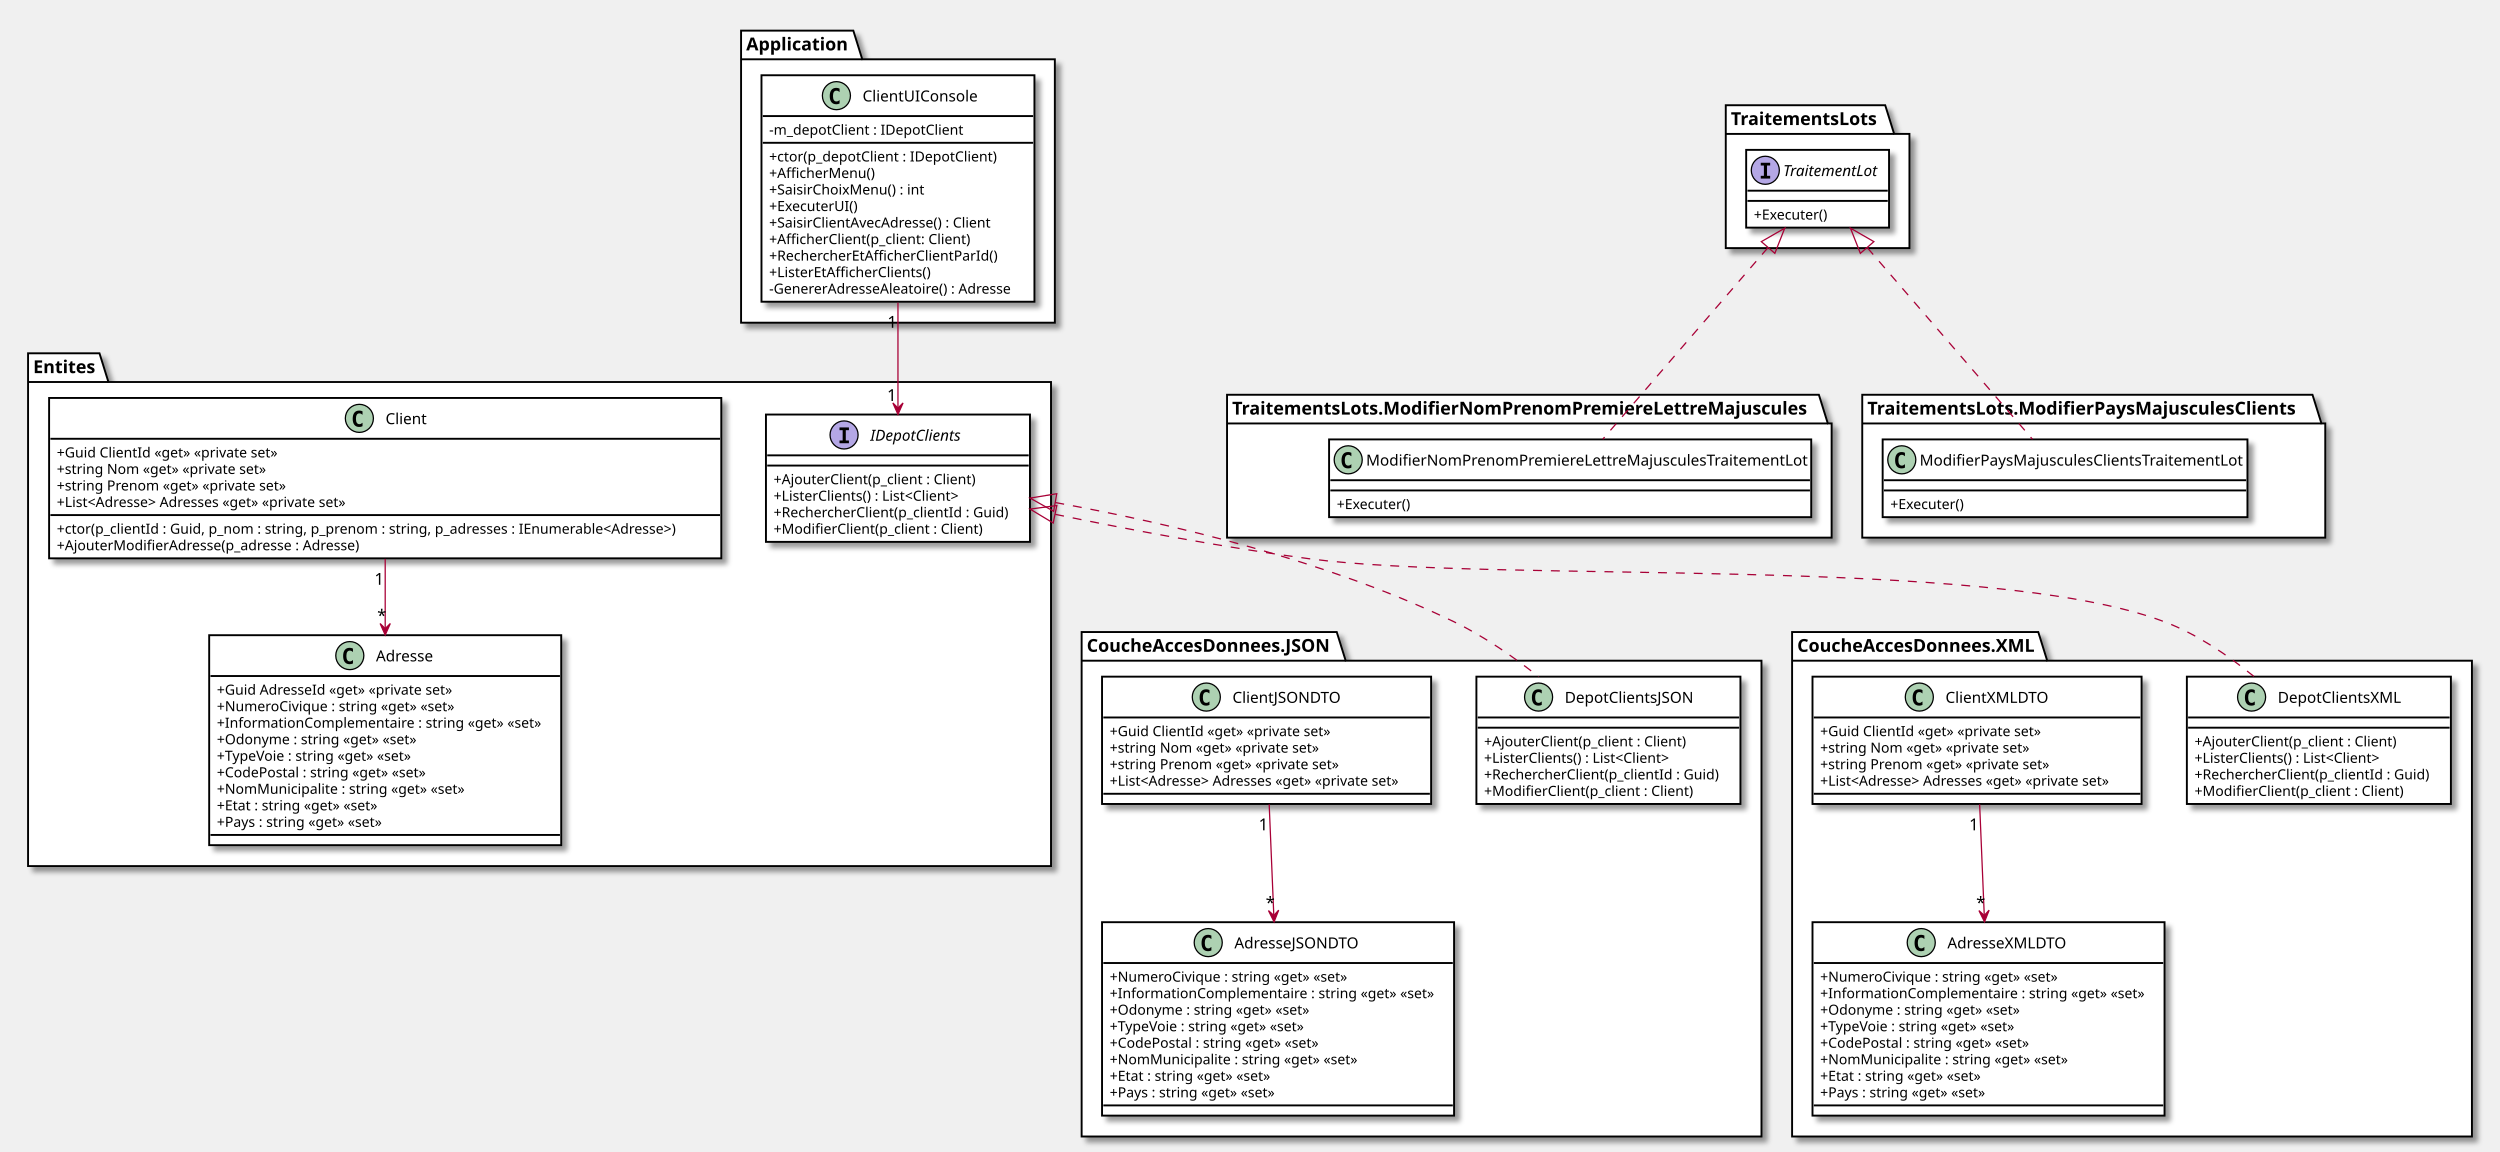
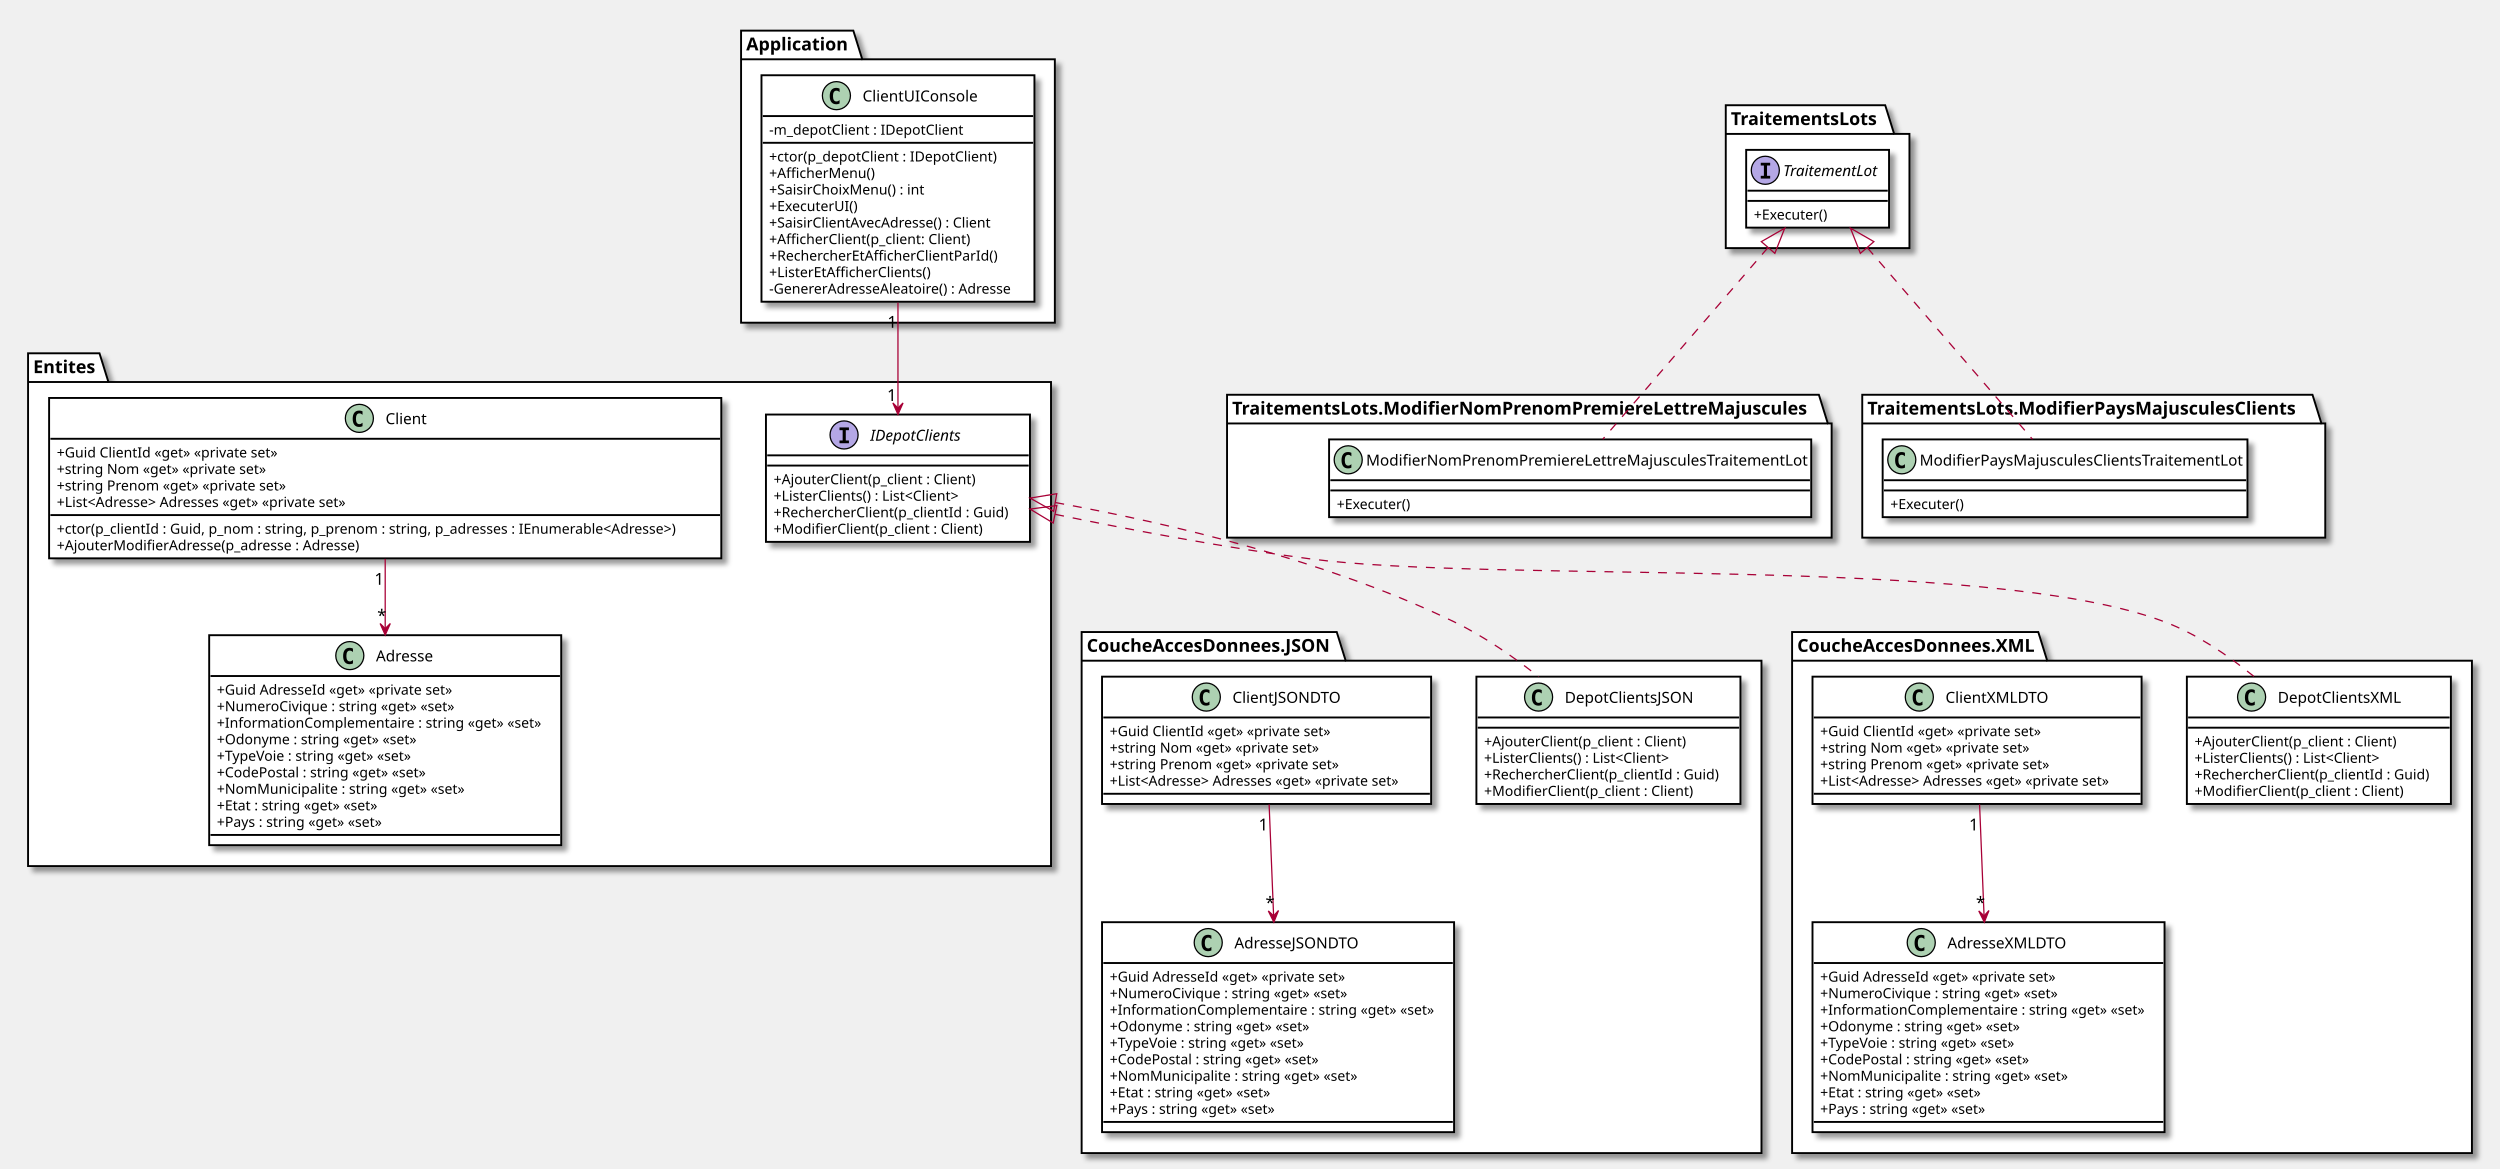
- <svg xmlns="http://www.w3.org/2000/svg" contentScriptType="application/ecmascript" contentStyleType="text/css" height="903px" preserveAspectRatio="none" style="width:1960px;height:903px;" version="1.1" viewBox="0 0 1960 903" width="1960px" zoomAndPan="magnify">
+ <svg xmlns="http://www.w3.org/2000/svg" contentScriptType="application/ecmascript" contentStyleType="text/css" height="916px" preserveAspectRatio="none" style="width:1960px;height:916px;" version="1.1" viewBox="0 0 1960 916" width="1960px" zoomAndPan="magnify">
  <defs>
-     <filter height="300%" id="f1fweqsatpboae" width="300%" x="-1" y="-1">
+     <filter height="300%" id="f1nkc0ikfvdtiu" width="300%" x="-1" y="-1">
      <feGaussianBlur result="blurOut" stdDeviation="2.0" />
      <feColorMatrix in="blurOut" result="blurOut2" type="matrix" values="0 0 0 0 0 0 0 0 0 0 0 0 0 0 0 0 0 0 .4 0" />
      <feOffset dx="4.0" dy="4.0" in="blurOut2" result="blurOut3" />
      <feBlend in="SourceGraphic" in2="blurOut3" mode="normal" />
    </filter>
  </defs>
  <g>
-     <polygon fill="#FFFFFF" filter="url(#f1fweqsatpboae)" points="22,277,78,277,85,299.488,824,299.488,824,679,22,679,22,277" style="stroke: #000000; stroke-width: 1.5;" />
+     <polygon fill="#FFFFFF" filter="url(#f1nkc0ikfvdtiu)" points="22,277,78,277,85,299.488,824,299.488,824,679,22,679,22,277" style="stroke: #000000; stroke-width: 1.5;" />
    <line style="stroke: #000000; stroke-width: 1.5;" x1="22" x2="85" y1="299.488" y2="299.488" />
    <text fill="#000000" font-family="sans-serif" font-size="14" font-weight="bold" lengthAdjust="spacingAndGlyphs" textLength="50" x="26" y="292.535">Entites</text>
-     <polygon fill="#FFFFFF" filter="url(#f1fweqsatpboae)" points="848,495.5,1048,495.5,1055,517.988,1381,517.988,1381,891,848,891,848,495.5" style="stroke: #000000; stroke-width: 1.5;" />
+     <polygon fill="#FFFFFF" filter="url(#f1nkc0ikfvdtiu)" points="848,495.5,1048,495.5,1055,517.988,1381,517.988,1381,904,848,904,848,495.5" style="stroke: #000000; stroke-width: 1.5;" />
    <line style="stroke: #000000; stroke-width: 1.5;" x1="848" x2="1055" y1="517.988" y2="517.988" />
    <text fill="#000000" font-family="sans-serif" font-size="14" font-weight="bold" lengthAdjust="spacingAndGlyphs" textLength="194" x="852" y="511.035">CoucheAccesDonnees.JSON</text>
-     <polygon fill="#FFFFFF" filter="url(#f1fweqsatpboae)" points="1405,495.5,1598,495.5,1605,517.988,1938,517.988,1938,891,1405,891,1405,495.5" style="stroke: #000000; stroke-width: 1.5;" />
+     <polygon fill="#FFFFFF" filter="url(#f1nkc0ikfvdtiu)" points="1405,495.5,1598,495.5,1605,517.988,1938,517.988,1938,904,1405,904,1405,495.5" style="stroke: #000000; stroke-width: 1.5;" />
    <line style="stroke: #000000; stroke-width: 1.5;" x1="1405" x2="1605" y1="517.988" y2="517.988" />
    <text fill="#000000" font-family="sans-serif" font-size="14" font-weight="bold" lengthAdjust="spacingAndGlyphs" textLength="187" x="1409" y="511.035">CoucheAccesDonnees.XML</text>
-     <polygon fill="#FFFFFF" filter="url(#f1fweqsatpboae)" points="581,24,669,24,676,46.488,827,46.488,827,253,581,253,581,24" style="stroke: #000000; stroke-width: 1.5;" />
+     <polygon fill="#FFFFFF" filter="url(#f1nkc0ikfvdtiu)" points="581,24,669,24,676,46.488,827,46.488,827,253,581,253,581,24" style="stroke: #000000; stroke-width: 1.5;" />
    <line style="stroke: #000000; stroke-width: 1.5;" x1="581" x2="676" y1="46.488" y2="46.488" />
    <text fill="#000000" font-family="sans-serif" font-size="14" font-weight="bold" lengthAdjust="spacingAndGlyphs" textLength="82" x="585" y="39.535">Application</text>
-     <polygon fill="#FFFFFF" filter="url(#f1fweqsatpboae)" points="1353,82.5,1478,82.5,1485,104.988,1497,104.988,1497,194.5,1353,194.5,1353,82.5" style="stroke: #000000; stroke-width: 1.5;" />
+     <polygon fill="#FFFFFF" filter="url(#f1nkc0ikfvdtiu)" points="1353,82.5,1478,82.5,1485,104.988,1497,104.988,1497,194.5,1353,194.5,1353,82.5" style="stroke: #000000; stroke-width: 1.5;" />
    <line style="stroke: #000000; stroke-width: 1.5;" x1="1353" x2="1485" y1="104.988" y2="104.988" />
    <text fill="#000000" font-family="sans-serif" font-size="14" font-weight="bold" lengthAdjust="spacingAndGlyphs" textLength="119" x="1357" y="98.035">TraitementsLots</text>
-     <polygon fill="#FFFFFF" filter="url(#f1fweqsatpboae)" points="962,309.5,1426,309.5,1433,331.988,1436,331.988,1436,421.5,962,421.5,962,309.5" style="stroke: #000000; stroke-width: 1.5;" />
+     <polygon fill="#FFFFFF" filter="url(#f1nkc0ikfvdtiu)" points="962,309.5,1426,309.5,1433,331.988,1436,331.988,1436,421.5,962,421.5,962,309.5" style="stroke: #000000; stroke-width: 1.5;" />
    <line style="stroke: #000000; stroke-width: 1.5;" x1="962" x2="1433" y1="331.988" y2="331.988" />
    <text fill="#000000" font-family="sans-serif" font-size="14" font-weight="bold" lengthAdjust="spacingAndGlyphs" textLength="458" x="966" y="325.035">TraitementsLots.ModifierNomPrenomPremiereLettreMajuscules</text>
-     <polygon fill="#FFFFFF" filter="url(#f1fweqsatpboae)" points="1460,309.5,1813,309.5,1820,331.988,1823,331.988,1823,421.5,1460,421.5,1460,309.5" style="stroke: #000000; stroke-width: 1.5;" />
+     <polygon fill="#FFFFFF" filter="url(#f1nkc0ikfvdtiu)" points="1460,309.5,1813,309.5,1820,331.988,1823,331.988,1823,421.5,1460,421.5,1460,309.5" style="stroke: #000000; stroke-width: 1.5;" />
    <line style="stroke: #000000; stroke-width: 1.5;" x1="1460" x2="1820" y1="331.988" y2="331.988" />
    <text fill="#000000" font-family="sans-serif" font-size="14" font-weight="bold" lengthAdjust="spacingAndGlyphs" textLength="347" x="1464" y="325.035">TraitementsLots.ModifierPaysMajusculesClients</text>
-     <rect fill="#FFFFFF" filter="url(#f1fweqsatpboae)" height="125.731" id="Client" style="stroke: #000000; stroke-width: 1.5;" width="527" x="38.5" y="312" />
+     <rect fill="#FFFFFF" filter="url(#f1nkc0ikfvdtiu)" height="125.731" id="Client" style="stroke: #000000; stroke-width: 1.5;" width="527" x="38.5" y="312" />
    <ellipse cx="281.75" cy="328" fill="#ADD1B2" rx="11" ry="11" style="stroke: #000000; stroke-width: 1.0;" />
    <path d="M284.223,334.143 Q283.642,334.442 283.003,334.591 Q282.364,334.741 281.658,334.741 Q279.151,334.741 277.832,333.089 Q276.512,331.437 276.512,328.316 Q276.512,325.187 277.832,323.535 Q279.151,321.883 281.658,321.883 Q282.364,321.883 283.011,322.032 Q283.659,322.182 284.223,322.481 L284.223,325.203 Q283.592,324.622 282.999,324.352 Q282.405,324.082 281.774,324.082 Q280.43,324.082 279.745,325.149 Q279.06,326.216 279.06,328.316 Q279.06,330.408 279.745,331.474 Q280.43,332.541 281.774,332.541 Q282.405,332.541 282.999,332.271 Q283.592,332.002 284.223,331.42 Z " />
    <text fill="#000000" font-family="sans-serif" font-size="12" lengthAdjust="spacingAndGlyphs" textLength="32" x="302.25" y="332.535">Client</text>
    <line style="stroke: #000000; stroke-width: 1.5;" x1="39.5" x2="564.5" y1="344" y2="344" />
    <text fill="#000000" font-family="sans-serif" font-size="11" lengthAdjust="spacingAndGlyphs" textLength="181" x="44.5" y="358.635">+Guid ClientId «get» «private set»</text>
    <text fill="#000000" font-family="sans-serif" font-size="11" lengthAdjust="spacingAndGlyphs" textLength="172" x="44.5" y="371.59">+string Nom «get» «private set»</text>
    <text fill="#000000" font-family="sans-serif" font-size="11" lengthAdjust="spacingAndGlyphs" textLength="188" x="44.5" y="384.545">+string Prenom «get» «private set»</text>
    <text fill="#000000" font-family="sans-serif" font-size="11" lengthAdjust="spacingAndGlyphs" textLength="246" x="44.5" y="397.5">+List&lt;Adresse&gt; Adresses «get» «private set»</text>
    <line style="stroke: #000000; stroke-width: 1.5;" x1="39.5" x2="564.5" y1="403.82" y2="403.82" />
    <text fill="#000000" font-family="sans-serif" font-size="11" lengthAdjust="spacingAndGlyphs" textLength="515" x="44.5" y="418.455">+ctor(p_clientId : Guid, p_nom : string, p_prenom : string, p_adresses : IEnumerable&lt;Adresse&gt;)</text>
    <text fill="#000000" font-family="sans-serif" font-size="11" lengthAdjust="spacingAndGlyphs" textLength="253" x="44.5" y="431.41">+AjouterModifierAdresse(p_adresse : Adresse)</text>
-     <rect fill="#FFFFFF" filter="url(#f1fweqsatpboae)" height="164.596" id="Adresse" style="stroke: #000000; stroke-width: 1.5;" width="276" x="164" y="498" />
+     <rect fill="#FFFFFF" filter="url(#f1nkc0ikfvdtiu)" height="164.596" id="Adresse" style="stroke: #000000; stroke-width: 1.5;" width="276" x="164" y="498" />
    <ellipse cx="274.25" cy="514" fill="#ADD1B2" rx="11" ry="11" style="stroke: #000000; stroke-width: 1.0;" />
    <path d="M276.723,520.143 Q276.142,520.442 275.503,520.591 Q274.864,520.741 274.158,520.741 Q271.651,520.741 270.332,519.089 Q269.012,517.437 269.012,514.316 Q269.012,511.187 270.332,509.535 Q271.651,507.883 274.158,507.883 Q274.864,507.883 275.511,508.032 Q276.159,508.182 276.723,508.481 L276.723,511.203 Q276.092,510.622 275.499,510.352 Q274.905,510.082 274.274,510.082 Q272.93,510.082 272.245,511.149 Q271.56,512.216 271.56,514.316 Q271.56,516.408 272.245,517.474 Q272.93,518.541 274.274,518.541 Q274.905,518.541 275.499,518.271 Q276.092,518.001 276.723,517.42 Z " />
    <text fill="#000000" font-family="sans-serif" font-size="12" lengthAdjust="spacingAndGlyphs" textLength="47" x="294.75" y="518.535">Adresse</text>
    <line style="stroke: #000000; stroke-width: 1.5;" x1="165" x2="439" y1="530" y2="530" />
    <text fill="#000000" font-family="sans-serif" font-size="11" lengthAdjust="spacingAndGlyphs" textLength="194" x="170" y="544.635">+Guid AdresseId «get» «private set»</text>
    <text fill="#000000" font-family="sans-serif" font-size="11" lengthAdjust="spacingAndGlyphs" textLength="196" x="170" y="557.59">+NumeroCivique : string «get» «set»</text>
    <text fill="#000000" font-family="sans-serif" font-size="11" lengthAdjust="spacingAndGlyphs" textLength="264" x="170" y="570.545">+InformationComplementaire : string «get» «set»</text>
    <text fill="#000000" font-family="sans-serif" font-size="11" lengthAdjust="spacingAndGlyphs" textLength="165" x="170" y="583.5">+Odonyme : string «get» «set»</text>
    <text fill="#000000" font-family="sans-serif" font-size="11" lengthAdjust="spacingAndGlyphs" textLength="162" x="170" y="596.455">+TypeVoie : string «get» «set»</text>
    <text fill="#000000" font-family="sans-serif" font-size="11" lengthAdjust="spacingAndGlyphs" textLength="173" x="170" y="609.41">+CodePostal : string «get» «set»</text>
    <text fill="#000000" font-family="sans-serif" font-size="11" lengthAdjust="spacingAndGlyphs" textLength="202" x="170" y="622.365">+NomMunicipalite : string «get» «set»</text>
    <text fill="#000000" font-family="sans-serif" font-size="11" lengthAdjust="spacingAndGlyphs" textLength="133" x="170" y="635.32">+Etat : string «get» «set»</text>
    <text fill="#000000" font-family="sans-serif" font-size="11" lengthAdjust="spacingAndGlyphs" textLength="140" x="170" y="648.275">+Pays : string  «get» «set»</text>
    <line style="stroke: #000000; stroke-width: 1.5;" x1="165" x2="439" y1="654.596" y2="654.596" />
-     <rect fill="#FFFFFF" filter="url(#f1fweqsatpboae)" height="99.82" id="IDepotClients" style="stroke: #000000; stroke-width: 1.5;" width="207" x="600.5" y="325" />
+     <rect fill="#FFFFFF" filter="url(#f1nkc0ikfvdtiu)" height="99.82" id="IDepotClients" style="stroke: #000000; stroke-width: 1.5;" width="207" x="600.5" y="325" />
    <ellipse cx="661.75" cy="341" fill="#B4A7E5" rx="11" ry="11" style="stroke: #000000; stroke-width: 1.0;" />
    <path d="M658.178,337.265 L658.178,335.107 L665.557,335.107 L665.557,337.265 L663.092,337.265 L663.092,345.342 L665.557,345.342 L665.557,347.5 L658.178,347.5 L658.178,345.342 L660.643,345.342 L660.643,337.265 Z " />
    <text fill="#000000" font-family="sans-serif" font-size="12" font-style="italic" lengthAdjust="spacingAndGlyphs" textLength="76" x="682.25" y="345.535">IDepotClients</text>
    <line style="stroke: #000000; stroke-width: 1.5;" x1="601.5" x2="806.5" y1="357" y2="357" />
    <line style="stroke: #000000; stroke-width: 1.5;" x1="601.5" x2="806.5" y1="365" y2="365" />
    <text fill="#000000" font-family="sans-serif" font-size="11" lengthAdjust="spacingAndGlyphs" textLength="170" x="606.5" y="379.635">+AjouterClient(p_client : Client)</text>
    <text fill="#000000" font-family="sans-serif" font-size="11" lengthAdjust="spacingAndGlyphs" textLength="161" x="606.5" y="392.59">+ListerClients() : List&lt;Client&gt;</text>
    <text fill="#000000" font-family="sans-serif" font-size="11" lengthAdjust="spacingAndGlyphs" textLength="195" x="606.5" y="405.545">+RechercherClient(p_clientId : Guid)</text>
    <text fill="#000000" font-family="sans-serif" font-size="11" lengthAdjust="spacingAndGlyphs" textLength="174" x="606.5" y="418.5">+ModifierClient(p_client : Client)</text>
-     <rect fill="#FFFFFF" filter="url(#f1fweqsatpboae)" height="99.82" id="DepotClientsJSON" style="stroke: #000000; stroke-width: 1.5;" width="207" x="1157.5" y="530.5" />
+     <rect fill="#FFFFFF" filter="url(#f1nkc0ikfvdtiu)" height="99.82" id="DepotClientsJSON" style="stroke: #000000; stroke-width: 1.5;" width="207" x="1157.5" y="530.5" />
    <ellipse cx="1206.25" cy="546.5" fill="#ADD1B2" rx="11" ry="11" style="stroke: #000000; stroke-width: 1.0;" />
    <path d="M1208.723,552.643 Q1208.142,552.942 1207.503,553.091 Q1206.864,553.241 1206.158,553.241 Q1203.651,553.241 1202.332,551.589 Q1201.012,549.937 1201.012,546.816 Q1201.012,543.687 1202.332,542.035 Q1203.651,540.383 1206.158,540.383 Q1206.864,540.383 1207.511,540.532 Q1208.159,540.682 1208.723,540.981 L1208.723,543.703 Q1208.092,543.122 1207.499,542.852 Q1206.905,542.582 1206.274,542.582 Q1204.93,542.582 1204.245,543.649 Q1203.56,544.716 1203.56,546.816 Q1203.56,548.908 1204.245,549.974 Q1204.93,551.041 1206.274,551.041 Q1206.905,551.041 1207.499,550.771 Q1208.092,550.501 1208.723,549.92 Z " />
    <text fill="#000000" font-family="sans-serif" font-size="12" lengthAdjust="spacingAndGlyphs" textLength="101" x="1226.75" y="551.035">DepotClientsJSON</text>
    <line style="stroke: #000000; stroke-width: 1.5;" x1="1158.5" x2="1363.5" y1="562.5" y2="562.5" />
    <line style="stroke: #000000; stroke-width: 1.5;" x1="1158.5" x2="1363.5" y1="570.5" y2="570.5" />
    <text fill="#000000" font-family="sans-serif" font-size="11" lengthAdjust="spacingAndGlyphs" textLength="170" x="1163.5" y="585.135">+AjouterClient(p_client : Client)</text>
    <text fill="#000000" font-family="sans-serif" font-size="11" lengthAdjust="spacingAndGlyphs" textLength="161" x="1163.5" y="598.09">+ListerClients() : List&lt;Client&gt;</text>
    <text fill="#000000" font-family="sans-serif" font-size="11" lengthAdjust="spacingAndGlyphs" textLength="195" x="1163.5" y="611.045">+RechercherClient(p_clientId : Guid)</text>
    <text fill="#000000" font-family="sans-serif" font-size="11" lengthAdjust="spacingAndGlyphs" textLength="174" x="1163.5" y="624">+ModifierClient(p_client : Client)</text>
-     <rect fill="#FFFFFF" filter="url(#f1fweqsatpboae)" height="99.82" id="ClientJSONDTO" style="stroke: #000000; stroke-width: 1.5;" width="258" x="864" y="530.5" />
+     <rect fill="#FFFFFF" filter="url(#f1nkc0ikfvdtiu)" height="99.82" id="ClientJSONDTO" style="stroke: #000000; stroke-width: 1.5;" width="258" x="864" y="530.5" />
    <ellipse cx="945.75" cy="546.5" fill="#ADD1B2" rx="11" ry="11" style="stroke: #000000; stroke-width: 1.0;" />
    <path d="M948.223,552.643 Q947.642,552.942 947.003,553.091 Q946.364,553.241 945.658,553.241 Q943.151,553.241 941.832,551.589 Q940.512,549.937 940.512,546.816 Q940.512,543.687 941.832,542.035 Q943.151,540.383 945.658,540.383 Q946.364,540.383 947.011,540.532 Q947.659,540.682 948.223,540.981 L948.223,543.703 Q947.592,543.122 946.999,542.852 Q946.405,542.582 945.774,542.582 Q944.43,542.582 943.745,543.649 Q943.06,544.716 943.06,546.816 Q943.06,548.908 943.745,549.974 Q944.43,551.041 945.774,551.041 Q946.405,551.041 946.999,550.771 Q947.592,550.501 948.223,549.92 Z " />
    <text fill="#000000" font-family="sans-serif" font-size="12" lengthAdjust="spacingAndGlyphs" textLength="86" x="966.25" y="551.035">ClientJSONDTO</text>
    <line style="stroke: #000000; stroke-width: 1.5;" x1="865" x2="1121" y1="562.5" y2="562.5" />
    <text fill="#000000" font-family="sans-serif" font-size="11" lengthAdjust="spacingAndGlyphs" textLength="181" x="870" y="577.135">+Guid ClientId «get» «private set»</text>
    <text fill="#000000" font-family="sans-serif" font-size="11" lengthAdjust="spacingAndGlyphs" textLength="172" x="870" y="590.09">+string Nom «get» «private set»</text>
    <text fill="#000000" font-family="sans-serif" font-size="11" lengthAdjust="spacingAndGlyphs" textLength="188" x="870" y="603.045">+string Prenom «get» «private set»</text>
    <text fill="#000000" font-family="sans-serif" font-size="11" lengthAdjust="spacingAndGlyphs" textLength="246" x="870" y="616">+List&lt;Adresse&gt; Adresses «get» «private set»</text>
    <line style="stroke: #000000; stroke-width: 1.5;" x1="865" x2="1121" y1="622.32" y2="622.32" />
-     <rect fill="#FFFFFF" filter="url(#f1fweqsatpboae)" height="151.641" id="AdresseJSONDTO" style="stroke: #000000; stroke-width: 1.5;" width="276" x="864" y="723" />
+     <rect fill="#FFFFFF" filter="url(#f1nkc0ikfvdtiu)" height="164.596" id="AdresseJSONDTO" style="stroke: #000000; stroke-width: 1.5;" width="276" x="864" y="723" />
    <ellipse cx="947.25" cy="739" fill="#ADD1B2" rx="11" ry="11" style="stroke: #000000; stroke-width: 1.0;" />
    <path d="M949.723,745.143 Q949.142,745.442 948.503,745.591 Q947.864,745.741 947.158,745.741 Q944.651,745.741 943.332,744.089 Q942.012,742.437 942.012,739.316 Q942.012,736.187 943.332,734.535 Q944.651,732.883 947.158,732.883 Q947.864,732.883 948.511,733.032 Q949.159,733.182 949.723,733.481 L949.723,736.203 Q949.092,735.622 948.499,735.352 Q947.905,735.082 947.274,735.082 Q945.93,735.082 945.245,736.149 Q944.56,737.216 944.56,739.316 Q944.56,741.408 945.245,742.474 Q945.93,743.541 947.274,743.541 Q947.905,743.541 948.499,743.271 Q949.092,743.001 949.723,742.42 Z " />
    <text fill="#000000" font-family="sans-serif" font-size="12" lengthAdjust="spacingAndGlyphs" textLength="101" x="967.75" y="743.535">AdresseJSONDTO</text>
    <line style="stroke: #000000; stroke-width: 1.5;" x1="865" x2="1139" y1="755" y2="755" />
-     <text fill="#000000" font-family="sans-serif" font-size="11" lengthAdjust="spacingAndGlyphs" textLength="196" x="870" y="769.635">+NumeroCivique : string «get» «set»</text>
-     <text fill="#000000" font-family="sans-serif" font-size="11" lengthAdjust="spacingAndGlyphs" textLength="264" x="870" y="782.59">+InformationComplementaire : string «get» «set»</text>
-     <text fill="#000000" font-family="sans-serif" font-size="11" lengthAdjust="spacingAndGlyphs" textLength="165" x="870" y="795.545">+Odonyme : string «get» «set»</text>
-     <text fill="#000000" font-family="sans-serif" font-size="11" lengthAdjust="spacingAndGlyphs" textLength="162" x="870" y="808.5">+TypeVoie : string «get» «set»</text>
-     <text fill="#000000" font-family="sans-serif" font-size="11" lengthAdjust="spacingAndGlyphs" textLength="173" x="870" y="821.455">+CodePostal : string «get» «set»</text>
-     <text fill="#000000" font-family="sans-serif" font-size="11" lengthAdjust="spacingAndGlyphs" textLength="202" x="870" y="834.41">+NomMunicipalite : string «get» «set»</text>
-     <text fill="#000000" font-family="sans-serif" font-size="11" lengthAdjust="spacingAndGlyphs" textLength="133" x="870" y="847.365">+Etat : string «get» «set»</text>
-     <text fill="#000000" font-family="sans-serif" font-size="11" lengthAdjust="spacingAndGlyphs" textLength="140" x="870" y="860.32">+Pays : string  «get» «set»</text>
-     <line style="stroke: #000000; stroke-width: 1.5;" x1="865" x2="1139" y1="866.641" y2="866.641" />
-     <rect fill="#FFFFFF" filter="url(#f1fweqsatpboae)" height="99.82" id="DepotClientsXML" style="stroke: #000000; stroke-width: 1.5;" width="207" x="1714.5" y="530.5" />
+     <text fill="#000000" font-family="sans-serif" font-size="11" lengthAdjust="spacingAndGlyphs" textLength="194" x="870" y="769.635">+Guid AdresseId «get» «private set»</text>
+     <text fill="#000000" font-family="sans-serif" font-size="11" lengthAdjust="spacingAndGlyphs" textLength="196" x="870" y="782.59">+NumeroCivique : string «get» «set»</text>
+     <text fill="#000000" font-family="sans-serif" font-size="11" lengthAdjust="spacingAndGlyphs" textLength="264" x="870" y="795.545">+InformationComplementaire : string «get» «set»</text>
+     <text fill="#000000" font-family="sans-serif" font-size="11" lengthAdjust="spacingAndGlyphs" textLength="165" x="870" y="808.5">+Odonyme : string «get» «set»</text>
+     <text fill="#000000" font-family="sans-serif" font-size="11" lengthAdjust="spacingAndGlyphs" textLength="162" x="870" y="821.455">+TypeVoie : string «get» «set»</text>
+     <text fill="#000000" font-family="sans-serif" font-size="11" lengthAdjust="spacingAndGlyphs" textLength="173" x="870" y="834.41">+CodePostal : string «get» «set»</text>
+     <text fill="#000000" font-family="sans-serif" font-size="11" lengthAdjust="spacingAndGlyphs" textLength="202" x="870" y="847.365">+NomMunicipalite : string «get» «set»</text>
+     <text fill="#000000" font-family="sans-serif" font-size="11" lengthAdjust="spacingAndGlyphs" textLength="133" x="870" y="860.32">+Etat : string «get» «set»</text>
+     <text fill="#000000" font-family="sans-serif" font-size="11" lengthAdjust="spacingAndGlyphs" textLength="140" x="870" y="873.275">+Pays : string  «get» «set»</text>
+     <line style="stroke: #000000; stroke-width: 1.5;" x1="865" x2="1139" y1="879.596" y2="879.596" />
+     <rect fill="#FFFFFF" filter="url(#f1nkc0ikfvdtiu)" height="99.82" id="DepotClientsXML" style="stroke: #000000; stroke-width: 1.5;" width="207" x="1714.5" y="530.5" />
    <ellipse cx="1765.25" cy="546.5" fill="#ADD1B2" rx="11" ry="11" style="stroke: #000000; stroke-width: 1.0;" />
    <path d="M1767.723,552.643 Q1767.142,552.942 1766.503,553.091 Q1765.864,553.241 1765.158,553.241 Q1762.651,553.241 1761.332,551.589 Q1760.012,549.937 1760.012,546.816 Q1760.012,543.687 1761.332,542.035 Q1762.651,540.383 1765.158,540.383 Q1765.864,540.383 1766.511,540.532 Q1767.159,540.682 1767.723,540.981 L1767.723,543.703 Q1767.092,543.122 1766.499,542.852 Q1765.905,542.582 1765.274,542.582 Q1763.93,542.582 1763.245,543.649 Q1762.56,544.716 1762.56,546.816 Q1762.56,548.908 1763.245,549.974 Q1763.93,551.041 1765.274,551.041 Q1765.905,551.041 1766.499,550.771 Q1767.092,550.501 1767.723,549.92 Z " />
    <text fill="#000000" font-family="sans-serif" font-size="12" lengthAdjust="spacingAndGlyphs" textLength="97" x="1785.75" y="551.035">DepotClientsXML</text>
    <line style="stroke: #000000; stroke-width: 1.5;" x1="1715.5" x2="1920.5" y1="562.5" y2="562.5" />
    <line style="stroke: #000000; stroke-width: 1.5;" x1="1715.5" x2="1920.5" y1="570.5" y2="570.5" />
    <text fill="#000000" font-family="sans-serif" font-size="11" lengthAdjust="spacingAndGlyphs" textLength="170" x="1720.5" y="585.135">+AjouterClient(p_client : Client)</text>
    <text fill="#000000" font-family="sans-serif" font-size="11" lengthAdjust="spacingAndGlyphs" textLength="161" x="1720.5" y="598.09">+ListerClients() : List&lt;Client&gt;</text>
    <text fill="#000000" font-family="sans-serif" font-size="11" lengthAdjust="spacingAndGlyphs" textLength="195" x="1720.5" y="611.045">+RechercherClient(p_clientId : Guid)</text>
    <text fill="#000000" font-family="sans-serif" font-size="11" lengthAdjust="spacingAndGlyphs" textLength="174" x="1720.5" y="624">+ModifierClient(p_client : Client)</text>
-     <rect fill="#FFFFFF" filter="url(#f1fweqsatpboae)" height="99.82" id="ClientXMLDTO" style="stroke: #000000; stroke-width: 1.5;" width="258" x="1421" y="530.5" />
+     <rect fill="#FFFFFF" filter="url(#f1nkc0ikfvdtiu)" height="99.82" id="ClientXMLDTO" style="stroke: #000000; stroke-width: 1.5;" width="258" x="1421" y="530.5" />
    <ellipse cx="1504.75" cy="546.5" fill="#ADD1B2" rx="11" ry="11" style="stroke: #000000; stroke-width: 1.0;" />
    <path d="M1507.223,552.643 Q1506.642,552.942 1506.003,553.091 Q1505.364,553.241 1504.658,553.241 Q1502.151,553.241 1500.832,551.589 Q1499.512,549.937 1499.512,546.816 Q1499.512,543.687 1500.832,542.035 Q1502.151,540.383 1504.658,540.383 Q1505.364,540.383 1506.011,540.532 Q1506.659,540.682 1507.223,540.981 L1507.223,543.703 Q1506.592,543.122 1505.999,542.852 Q1505.405,542.582 1504.774,542.582 Q1503.43,542.582 1502.745,543.649 Q1502.06,544.716 1502.06,546.816 Q1502.06,548.908 1502.745,549.974 Q1503.43,551.041 1504.774,551.041 Q1505.405,551.041 1505.999,550.771 Q1506.592,550.501 1507.223,549.92 Z " />
    <text fill="#000000" font-family="sans-serif" font-size="12" lengthAdjust="spacingAndGlyphs" textLength="82" x="1525.25" y="551.035">ClientXMLDTO</text>
    <line style="stroke: #000000; stroke-width: 1.5;" x1="1422" x2="1678" y1="562.5" y2="562.5" />
    <text fill="#000000" font-family="sans-serif" font-size="11" lengthAdjust="spacingAndGlyphs" textLength="181" x="1427" y="577.135">+Guid ClientId «get» «private set»</text>
    <text fill="#000000" font-family="sans-serif" font-size="11" lengthAdjust="spacingAndGlyphs" textLength="172" x="1427" y="590.09">+string Nom «get» «private set»</text>
    <text fill="#000000" font-family="sans-serif" font-size="11" lengthAdjust="spacingAndGlyphs" textLength="188" x="1427" y="603.045">+string Prenom «get» «private set»</text>
    <text fill="#000000" font-family="sans-serif" font-size="11" lengthAdjust="spacingAndGlyphs" textLength="246" x="1427" y="616">+List&lt;Adresse&gt; Adresses «get» «private set»</text>
    <line style="stroke: #000000; stroke-width: 1.5;" x1="1422" x2="1678" y1="622.32" y2="622.32" />
-     <rect fill="#FFFFFF" filter="url(#f1fweqsatpboae)" height="151.641" id="AdresseXMLDTO" style="stroke: #000000; stroke-width: 1.5;" width="276" x="1421" y="723" />
+     <rect fill="#FFFFFF" filter="url(#f1nkc0ikfvdtiu)" height="164.596" id="AdresseXMLDTO" style="stroke: #000000; stroke-width: 1.5;" width="276" x="1421" y="723" />
    <ellipse cx="1506.25" cy="739" fill="#ADD1B2" rx="11" ry="11" style="stroke: #000000; stroke-width: 1.0;" />
    <path d="M1508.723,745.143 Q1508.142,745.442 1507.503,745.591 Q1506.864,745.741 1506.158,745.741 Q1503.651,745.741 1502.332,744.089 Q1501.012,742.437 1501.012,739.316 Q1501.012,736.187 1502.332,734.535 Q1503.651,732.883 1506.158,732.883 Q1506.864,732.883 1507.511,733.032 Q1508.159,733.182 1508.723,733.481 L1508.723,736.203 Q1508.092,735.622 1507.499,735.352 Q1506.905,735.082 1506.274,735.082 Q1504.93,735.082 1504.245,736.149 Q1503.56,737.216 1503.56,739.316 Q1503.56,741.408 1504.245,742.474 Q1504.93,743.541 1506.274,743.541 Q1506.905,743.541 1507.499,743.271 Q1508.092,743.001 1508.723,742.42 Z " />
    <text fill="#000000" font-family="sans-serif" font-size="12" lengthAdjust="spacingAndGlyphs" textLength="97" x="1526.75" y="743.535">AdresseXMLDTO</text>
    <line style="stroke: #000000; stroke-width: 1.5;" x1="1422" x2="1696" y1="755" y2="755" />
-     <text fill="#000000" font-family="sans-serif" font-size="11" lengthAdjust="spacingAndGlyphs" textLength="196" x="1427" y="769.635">+NumeroCivique : string «get» «set»</text>
-     <text fill="#000000" font-family="sans-serif" font-size="11" lengthAdjust="spacingAndGlyphs" textLength="264" x="1427" y="782.59">+InformationComplementaire : string «get» «set»</text>
-     <text fill="#000000" font-family="sans-serif" font-size="11" lengthAdjust="spacingAndGlyphs" textLength="165" x="1427" y="795.545">+Odonyme : string «get» «set»</text>
-     <text fill="#000000" font-family="sans-serif" font-size="11" lengthAdjust="spacingAndGlyphs" textLength="162" x="1427" y="808.5">+TypeVoie : string «get» «set»</text>
-     <text fill="#000000" font-family="sans-serif" font-size="11" lengthAdjust="spacingAndGlyphs" textLength="173" x="1427" y="821.455">+CodePostal : string «get» «set»</text>
-     <text fill="#000000" font-family="sans-serif" font-size="11" lengthAdjust="spacingAndGlyphs" textLength="202" x="1427" y="834.41">+NomMunicipalite : string «get» «set»</text>
-     <text fill="#000000" font-family="sans-serif" font-size="11" lengthAdjust="spacingAndGlyphs" textLength="133" x="1427" y="847.365">+Etat : string «get» «set»</text>
-     <text fill="#000000" font-family="sans-serif" font-size="11" lengthAdjust="spacingAndGlyphs" textLength="140" x="1427" y="860.32">+Pays : string  «get» «set»</text>
-     <line style="stroke: #000000; stroke-width: 1.5;" x1="1422" x2="1696" y1="866.641" y2="866.641" />
-     <rect fill="#FFFFFF" filter="url(#f1fweqsatpboae)" height="177.551" id="ClientUIConsole" style="stroke: #000000; stroke-width: 1.5;" width="214" x="597" y="59" />
+     <text fill="#000000" font-family="sans-serif" font-size="11" lengthAdjust="spacingAndGlyphs" textLength="194" x="1427" y="769.635">+Guid AdresseId «get» «private set»</text>
+     <text fill="#000000" font-family="sans-serif" font-size="11" lengthAdjust="spacingAndGlyphs" textLength="196" x="1427" y="782.59">+NumeroCivique : string «get» «set»</text>
+     <text fill="#000000" font-family="sans-serif" font-size="11" lengthAdjust="spacingAndGlyphs" textLength="264" x="1427" y="795.545">+InformationComplementaire : string «get» «set»</text>
+     <text fill="#000000" font-family="sans-serif" font-size="11" lengthAdjust="spacingAndGlyphs" textLength="165" x="1427" y="808.5">+Odonyme : string «get» «set»</text>
+     <text fill="#000000" font-family="sans-serif" font-size="11" lengthAdjust="spacingAndGlyphs" textLength="162" x="1427" y="821.455">+TypeVoie : string «get» «set»</text>
+     <text fill="#000000" font-family="sans-serif" font-size="11" lengthAdjust="spacingAndGlyphs" textLength="173" x="1427" y="834.41">+CodePostal : string «get» «set»</text>
+     <text fill="#000000" font-family="sans-serif" font-size="11" lengthAdjust="spacingAndGlyphs" textLength="202" x="1427" y="847.365">+NomMunicipalite : string «get» «set»</text>
+     <text fill="#000000" font-family="sans-serif" font-size="11" lengthAdjust="spacingAndGlyphs" textLength="133" x="1427" y="860.32">+Etat : string «get» «set»</text>
+     <text fill="#000000" font-family="sans-serif" font-size="11" lengthAdjust="spacingAndGlyphs" textLength="140" x="1427" y="873.275">+Pays : string  «get» «set»</text>
+     <line style="stroke: #000000; stroke-width: 1.5;" x1="1422" x2="1696" y1="879.596" y2="879.596" />
+     <rect fill="#FFFFFF" filter="url(#f1nkc0ikfvdtiu)" height="177.551" id="ClientUIConsole" style="stroke: #000000; stroke-width: 1.5;" width="214" x="597" y="59" />
    <ellipse cx="655.75" cy="75" fill="#ADD1B2" rx="11" ry="11" style="stroke: #000000; stroke-width: 1.0;" />
    <path d="M658.223,81.143 Q657.642,81.442 657.003,81.591 Q656.364,81.741 655.658,81.741 Q653.151,81.741 651.832,80.089 Q650.512,78.437 650.512,75.316 Q650.512,72.186 651.832,70.535 Q653.151,68.883 655.658,68.883 Q656.364,68.883 657.011,69.032 Q657.659,69.182 658.223,69.481 L658.223,72.203 Q657.592,71.622 656.999,71.352 Q656.405,71.082 655.774,71.082 Q654.43,71.082 653.745,72.149 Q653.06,73.216 653.06,75.316 Q653.06,77.408 653.745,78.474 Q654.43,79.541 655.774,79.541 Q656.405,79.541 656.999,79.271 Q657.592,79.001 658.223,78.42 Z " />
    <text fill="#000000" font-family="sans-serif" font-size="12" lengthAdjust="spacingAndGlyphs" textLength="88" x="676.25" y="79.535">ClientUIConsole</text>
    <line style="stroke: #000000; stroke-width: 1.5;" x1="598" x2="810" y1="91" y2="91" />
    <text fill="#000000" font-family="sans-serif" font-size="11" lengthAdjust="spacingAndGlyphs" textLength="159" x="603" y="105.635">-m_depotClient : IDepotClient</text>
    <line style="stroke: #000000; stroke-width: 1.5;" x1="598" x2="810" y1="111.955" y2="111.955" />
    <text fill="#000000" font-family="sans-serif" font-size="11" lengthAdjust="spacingAndGlyphs" textLength="189" x="603" y="126.59">+ctor(p_depotClient : IDepotClient)</text>
    <text fill="#000000" font-family="sans-serif" font-size="11" lengthAdjust="spacingAndGlyphs" textLength="89" x="603" y="139.545">+AfficherMenu()</text>
    <text fill="#000000" font-family="sans-serif" font-size="11" lengthAdjust="spacingAndGlyphs" textLength="130" x="603" y="152.5">+SaisirChoixMenu() : int</text>
    <text fill="#000000" font-family="sans-serif" font-size="11" lengthAdjust="spacingAndGlyphs" textLength="75" x="603" y="165.455">+ExecuterUI()</text>
    <text fill="#000000" font-family="sans-serif" font-size="11" lengthAdjust="spacingAndGlyphs" textLength="187" x="603" y="178.41">+SaisirClientAvecAdresse() : Client</text>
    <text fill="#000000" font-family="sans-serif" font-size="11" lengthAdjust="spacingAndGlyphs" textLength="170" x="603" y="191.365">+AfficherClient(p_client: Client)</text>
    <text fill="#000000" font-family="sans-serif" font-size="11" lengthAdjust="spacingAndGlyphs" textLength="189" x="603" y="204.32">+RechercherEtAfficherClientParId()</text>
    <text fill="#000000" font-family="sans-serif" font-size="11" lengthAdjust="spacingAndGlyphs" textLength="137" x="603" y="217.275">+ListerEtAfficherClients()</text>
    <text fill="#000000" font-family="sans-serif" font-size="11" lengthAdjust="spacingAndGlyphs" textLength="202" x="603" y="230.231">-GenererAdresseAleatoire() : Adresse</text>
-     <rect fill="#FFFFFF" filter="url(#f1fweqsatpboae)" height="60.955" id="TraitementLot" style="stroke: #000000; stroke-width: 1.5;" width="112" x="1369" y="117.5" />
+     <rect fill="#FFFFFF" filter="url(#f1nkc0ikfvdtiu)" height="60.955" id="TraitementLot" style="stroke: #000000; stroke-width: 1.5;" width="112" x="1369" y="117.5" />
    <ellipse cx="1384" cy="133.5" fill="#B4A7E5" rx="11" ry="11" style="stroke: #000000; stroke-width: 1.0;" />
    <path d="M1380.428,129.765 L1380.428,127.607 L1387.807,127.607 L1387.807,129.765 L1385.342,129.765 L1385.342,137.842 L1387.807,137.842 L1387.807,140 L1380.428,140 L1380.428,137.842 L1382.893,137.842 L1382.893,129.765 Z " />
    <text fill="#000000" font-family="sans-serif" font-size="12" font-style="italic" lengthAdjust="spacingAndGlyphs" textLength="80" x="1398" y="138.035">TraitementLot</text>
    <line style="stroke: #000000; stroke-width: 1.5;" x1="1370" x2="1480" y1="149.5" y2="149.5" />
    <line style="stroke: #000000; stroke-width: 1.5;" x1="1370" x2="1480" y1="157.5" y2="157.5" />
    <text fill="#000000" font-family="sans-serif" font-size="11" lengthAdjust="spacingAndGlyphs" textLength="64" x="1375" y="172.135">+Executer()</text>
-     <rect fill="#FFFFFF" filter="url(#f1fweqsatpboae)" height="60.955" id="ModifierNomPrenomPremiereLettreMajusculesTraitementLot" style="stroke: #000000; stroke-width: 1.5;" width="378" x="1042" y="344.5" />
+     <rect fill="#FFFFFF" filter="url(#f1nkc0ikfvdtiu)" height="60.955" id="ModifierNomPrenomPremiereLettreMajusculesTraitementLot" style="stroke: #000000; stroke-width: 1.5;" width="378" x="1042" y="344.5" />
    <ellipse cx="1057" cy="360.5" fill="#ADD1B2" rx="11" ry="11" style="stroke: #000000; stroke-width: 1.0;" />
    <path d="M1059.473,366.643 Q1058.892,366.942 1058.253,367.091 Q1057.614,367.241 1056.908,367.241 Q1054.401,367.241 1053.082,365.589 Q1051.762,363.937 1051.762,360.816 Q1051.762,357.687 1053.082,356.035 Q1054.401,354.383 1056.908,354.383 Q1057.614,354.383 1058.261,354.532 Q1058.909,354.682 1059.473,354.981 L1059.473,357.703 Q1058.842,357.122 1058.249,356.852 Q1057.655,356.582 1057.024,356.582 Q1055.68,356.582 1054.995,357.649 Q1054.31,358.716 1054.31,360.816 Q1054.31,362.908 1054.995,363.974 Q1055.68,365.041 1057.024,365.041 Q1057.655,365.041 1058.249,364.771 Q1058.842,364.502 1059.473,363.92 Z " />
    <text fill="#000000" font-family="sans-serif" font-size="12" lengthAdjust="spacingAndGlyphs" textLength="346" x="1071" y="365.035">ModifierNomPrenomPremiereLettreMajusculesTraitementLot</text>
    <line style="stroke: #000000; stroke-width: 1.5;" x1="1043" x2="1419" y1="376.5" y2="376.5" />
    <line style="stroke: #000000; stroke-width: 1.5;" x1="1043" x2="1419" y1="384.5" y2="384.5" />
    <text fill="#000000" font-family="sans-serif" font-size="11" lengthAdjust="spacingAndGlyphs" textLength="64" x="1048" y="399.135">+Executer()</text>
-     <rect fill="#FFFFFF" filter="url(#f1fweqsatpboae)" height="60.955" id="ModifierPaysMajusculesClientsTraitementLot" style="stroke: #000000; stroke-width: 1.5;" width="286" x="1476" y="344.5" />
+     <rect fill="#FFFFFF" filter="url(#f1nkc0ikfvdtiu)" height="60.955" id="ModifierPaysMajusculesClientsTraitementLot" style="stroke: #000000; stroke-width: 1.5;" width="286" x="1476" y="344.5" />
    <ellipse cx="1491" cy="360.5" fill="#ADD1B2" rx="11" ry="11" style="stroke: #000000; stroke-width: 1.0;" />
    <path d="M1493.473,366.643 Q1492.892,366.942 1492.253,367.091 Q1491.614,367.241 1490.908,367.241 Q1488.401,367.241 1487.082,365.589 Q1485.762,363.937 1485.762,360.816 Q1485.762,357.687 1487.082,356.035 Q1488.401,354.383 1490.908,354.383 Q1491.614,354.383 1492.261,354.532 Q1492.909,354.682 1493.473,354.981 L1493.473,357.703 Q1492.842,357.122 1492.249,356.852 Q1491.655,356.582 1491.024,356.582 Q1489.68,356.582 1488.995,357.649 Q1488.31,358.716 1488.31,360.816 Q1488.31,362.908 1488.995,363.974 Q1489.68,365.041 1491.024,365.041 Q1491.655,365.041 1492.249,364.771 Q1492.842,364.502 1493.473,363.92 Z " />
    <text fill="#000000" font-family="sans-serif" font-size="12" lengthAdjust="spacingAndGlyphs" textLength="254" x="1505" y="365.035">ModifierPaysMajusculesClientsTraitementLot</text>
    <line style="stroke: #000000; stroke-width: 1.5;" x1="1477" x2="1761" y1="376.5" y2="376.5" />
    <line style="stroke: #000000; stroke-width: 1.5;" x1="1477" x2="1761" y1="384.5" y2="384.5" />
    <text fill="#000000" font-family="sans-serif" font-size="11" lengthAdjust="spacingAndGlyphs" textLength="64" x="1482" y="399.135">+Executer()</text>
    <path d="M302,438.16 C302,455.36 302,474.35 302,492.68 " fill="none" id="Client-&gt;Adresse" style="stroke: #A80036; stroke-width: 1.0;" />
    <polygon fill="#A80036" points="302,497.83,306,488.83,302,492.83,298,488.83,302,497.83" style="stroke: #A80036; stroke-width: 1.0;" />
    <text fill="#000000" font-family="sans-serif" font-size="13" lengthAdjust="spacingAndGlyphs" textLength="8" x="293.562" y="458.488">1</text>
    <text fill="#000000" font-family="sans-serif" font-size="13" lengthAdjust="spacingAndGlyphs" textLength="6" x="295.723" y="487.119">*</text>
    <path d="M827.38,393.99 C917.27,410.29 1040.27,439.3 1140,487.5 C1163.28,498.75 1186.47,514.87 1206.23,530.49 " fill="none" id="IDepotClients&lt;-DepotClientsJSON" style="stroke: #A80036; stroke-width: 1.0; stroke-dasharray: 7.0,7.0;" />
    <polygon fill="none" points="826.06,400.87,807.57,390.51,828.48,387.08,826.06,400.87" style="stroke: #A80036; stroke-width: 1.0;" />
-     <path d="M995.04,630.63 C996.11,656.34 997.45,688.47 998.66,717.68 " fill="none" id="ClientJSONDTO-&gt;AdresseJSONDTO" style="stroke: #A80036; stroke-width: 1.0;" />
-     <polygon fill="#A80036" points="998.87,722.72,1002.481,713.557,998.656,717.725,994.488,713.899,998.87,722.72" style="stroke: #A80036; stroke-width: 1.0;" />
-     <text fill="#000000" font-family="sans-serif" font-size="13" lengthAdjust="spacingAndGlyphs" textLength="8" x="986.777" y="650.975">1</text>
-     <text fill="#000000" font-family="sans-serif" font-size="13" lengthAdjust="spacingAndGlyphs" textLength="6" x="992.286" y="712.335">*</text>
+     <path d="M994.99,630.71 C996.02,656.3 997.31,688.32 998.5,717.89 " fill="none" id="ClientJSONDTO-&gt;AdresseJSONDTO" style="stroke: #A80036; stroke-width: 1.0;" />
+     <polygon fill="#A80036" points="998.71,722.99,1002.347,713.837,998.51,717.994,994.354,714.157,998.71,722.99" style="stroke: #A80036; stroke-width: 1.0;" />
+     <text fill="#000000" font-family="sans-serif" font-size="13" lengthAdjust="spacingAndGlyphs" textLength="8" x="986.72" y="651.066">1</text>
+     <text fill="#000000" font-family="sans-serif" font-size="13" lengthAdjust="spacingAndGlyphs" textLength="6" x="992.13" y="712.293">*</text>
    <path d="M827.27,403.23 C887.01,415.53 959.96,429.24 1026,438 C1174.22,457.67 1557.17,434.57 1697,487.5 C1722.3,497.08 1746.74,513.73 1766.95,530.26 " fill="none" id="IDepotClients&lt;-DepotClientsXML" style="stroke: #A80036; stroke-width: 1.0; stroke-dasharray: 7.0,7.0;" />
    <polygon fill="none" points="825.7,410.05,807.55,399.12,828.55,396.35,825.7,410.05" style="stroke: #A80036; stroke-width: 1.0;" />
-     <path d="M1552.04,630.63 C1553.11,656.34 1554.45,688.47 1555.66,717.68 " fill="none" id="ClientXMLDTO-&gt;AdresseXMLDTO" style="stroke: #A80036; stroke-width: 1.0;" />
-     <polygon fill="#A80036" points="1555.87,722.72,1559.481,713.557,1555.656,717.725,1551.488,713.899,1555.87,722.72" style="stroke: #A80036; stroke-width: 1.0;" />
-     <text fill="#000000" font-family="sans-serif" font-size="13" lengthAdjust="spacingAndGlyphs" textLength="8" x="1543.777" y="650.975">1</text>
-     <text fill="#000000" font-family="sans-serif" font-size="13" lengthAdjust="spacingAndGlyphs" textLength="6" x="1549.286" y="712.335">*</text>
+     <path d="M1551.99,630.71 C1553.02,656.3 1554.31,688.32 1555.5,717.89 " fill="none" id="ClientXMLDTO-&gt;AdresseXMLDTO" style="stroke: #A80036; stroke-width: 1.0;" />
+     <polygon fill="#A80036" points="1555.71,722.99,1559.347,713.837,1555.51,717.994,1551.353,714.157,1555.71,722.99" style="stroke: #A80036; stroke-width: 1.0;" />
+     <text fill="#000000" font-family="sans-serif" font-size="13" lengthAdjust="spacingAndGlyphs" textLength="8" x="1543.72" y="651.066">1</text>
+     <text fill="#000000" font-family="sans-serif" font-size="13" lengthAdjust="spacingAndGlyphs" textLength="6" x="1549.13" y="712.293">*</text>
    <path d="M704,237.28 C704,265.1 704,294.98 704,319.7 " fill="none" id="ClientUIConsole-&gt;IDepotClients" style="stroke: #A80036; stroke-width: 1.0;" />
    <polygon fill="#A80036" points="704,324.89,708,315.89,704,319.89,700,315.89,704,324.89" style="stroke: #A80036; stroke-width: 1.0;" />
    <text fill="#000000" font-family="sans-serif" font-size="13" lengthAdjust="spacingAndGlyphs" textLength="8" x="695.706" y="256.983">1</text>
    <text fill="#000000" font-family="sans-serif" font-size="13" lengthAdjust="spacingAndGlyphs" textLength="8" x="695.438" y="314.391">1</text>
    <path d="M1385.99,194.24 C1347.45,238.95 1289.6,306.04 1256.56,344.36 " fill="none" id="TraitementLot&lt;-ModifierNomPrenomPremiereLettreMajusculesTraitementLot" style="stroke: #A80036; stroke-width: 1.0; stroke-dasharray: 7.0,7.0;" />
    <polygon fill="none" points="1380.88,189.45,1399.24,178.88,1391.48,198.6,1380.88,189.45" style="stroke: #A80036; stroke-width: 1.0;" />
    <path d="M1464.01,194.24 C1502.55,238.95 1560.4,306.04 1593.44,344.36 " fill="none" id="TraitementLot&lt;-ModifierPaysMajusculesClientsTraitementLot" style="stroke: #A80036; stroke-width: 1.0; stroke-dasharray: 7.0,7.0;" />
    <polygon fill="none" points="1458.52,198.6,1450.76,178.88,1469.12,189.45,1458.52,198.6" style="stroke: #A80036; stroke-width: 1.0;" />
  </g>
</svg>
